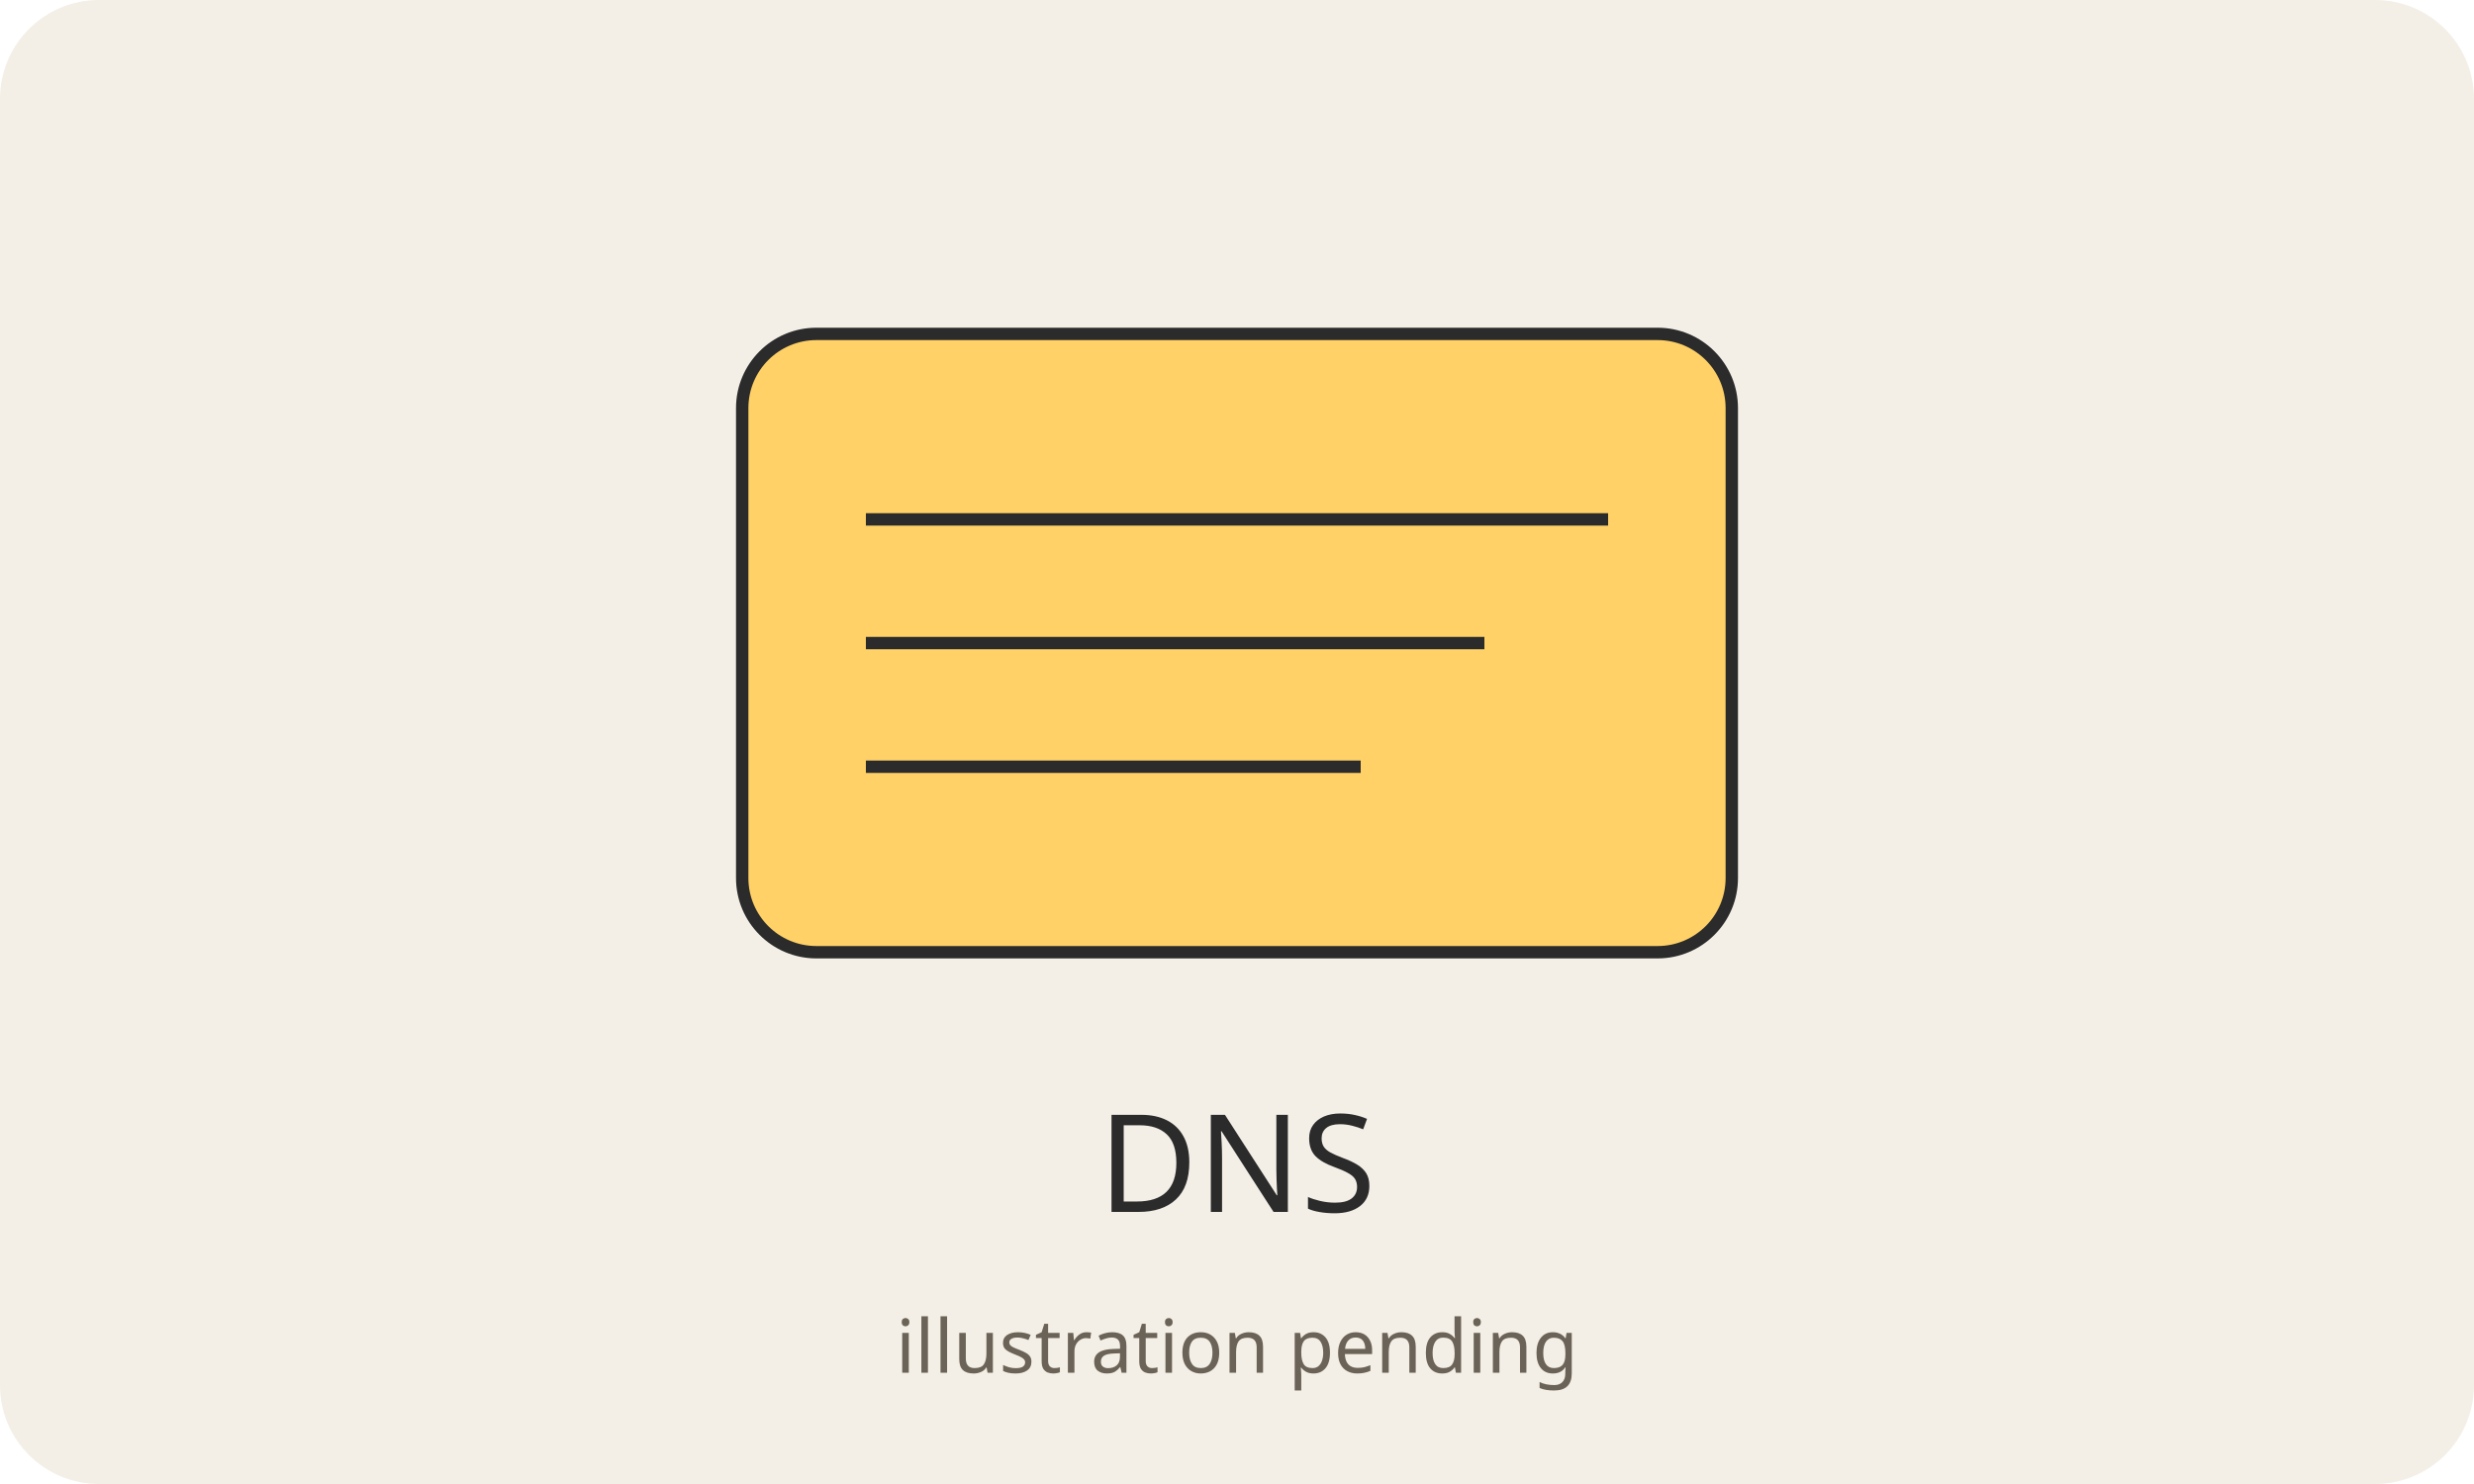
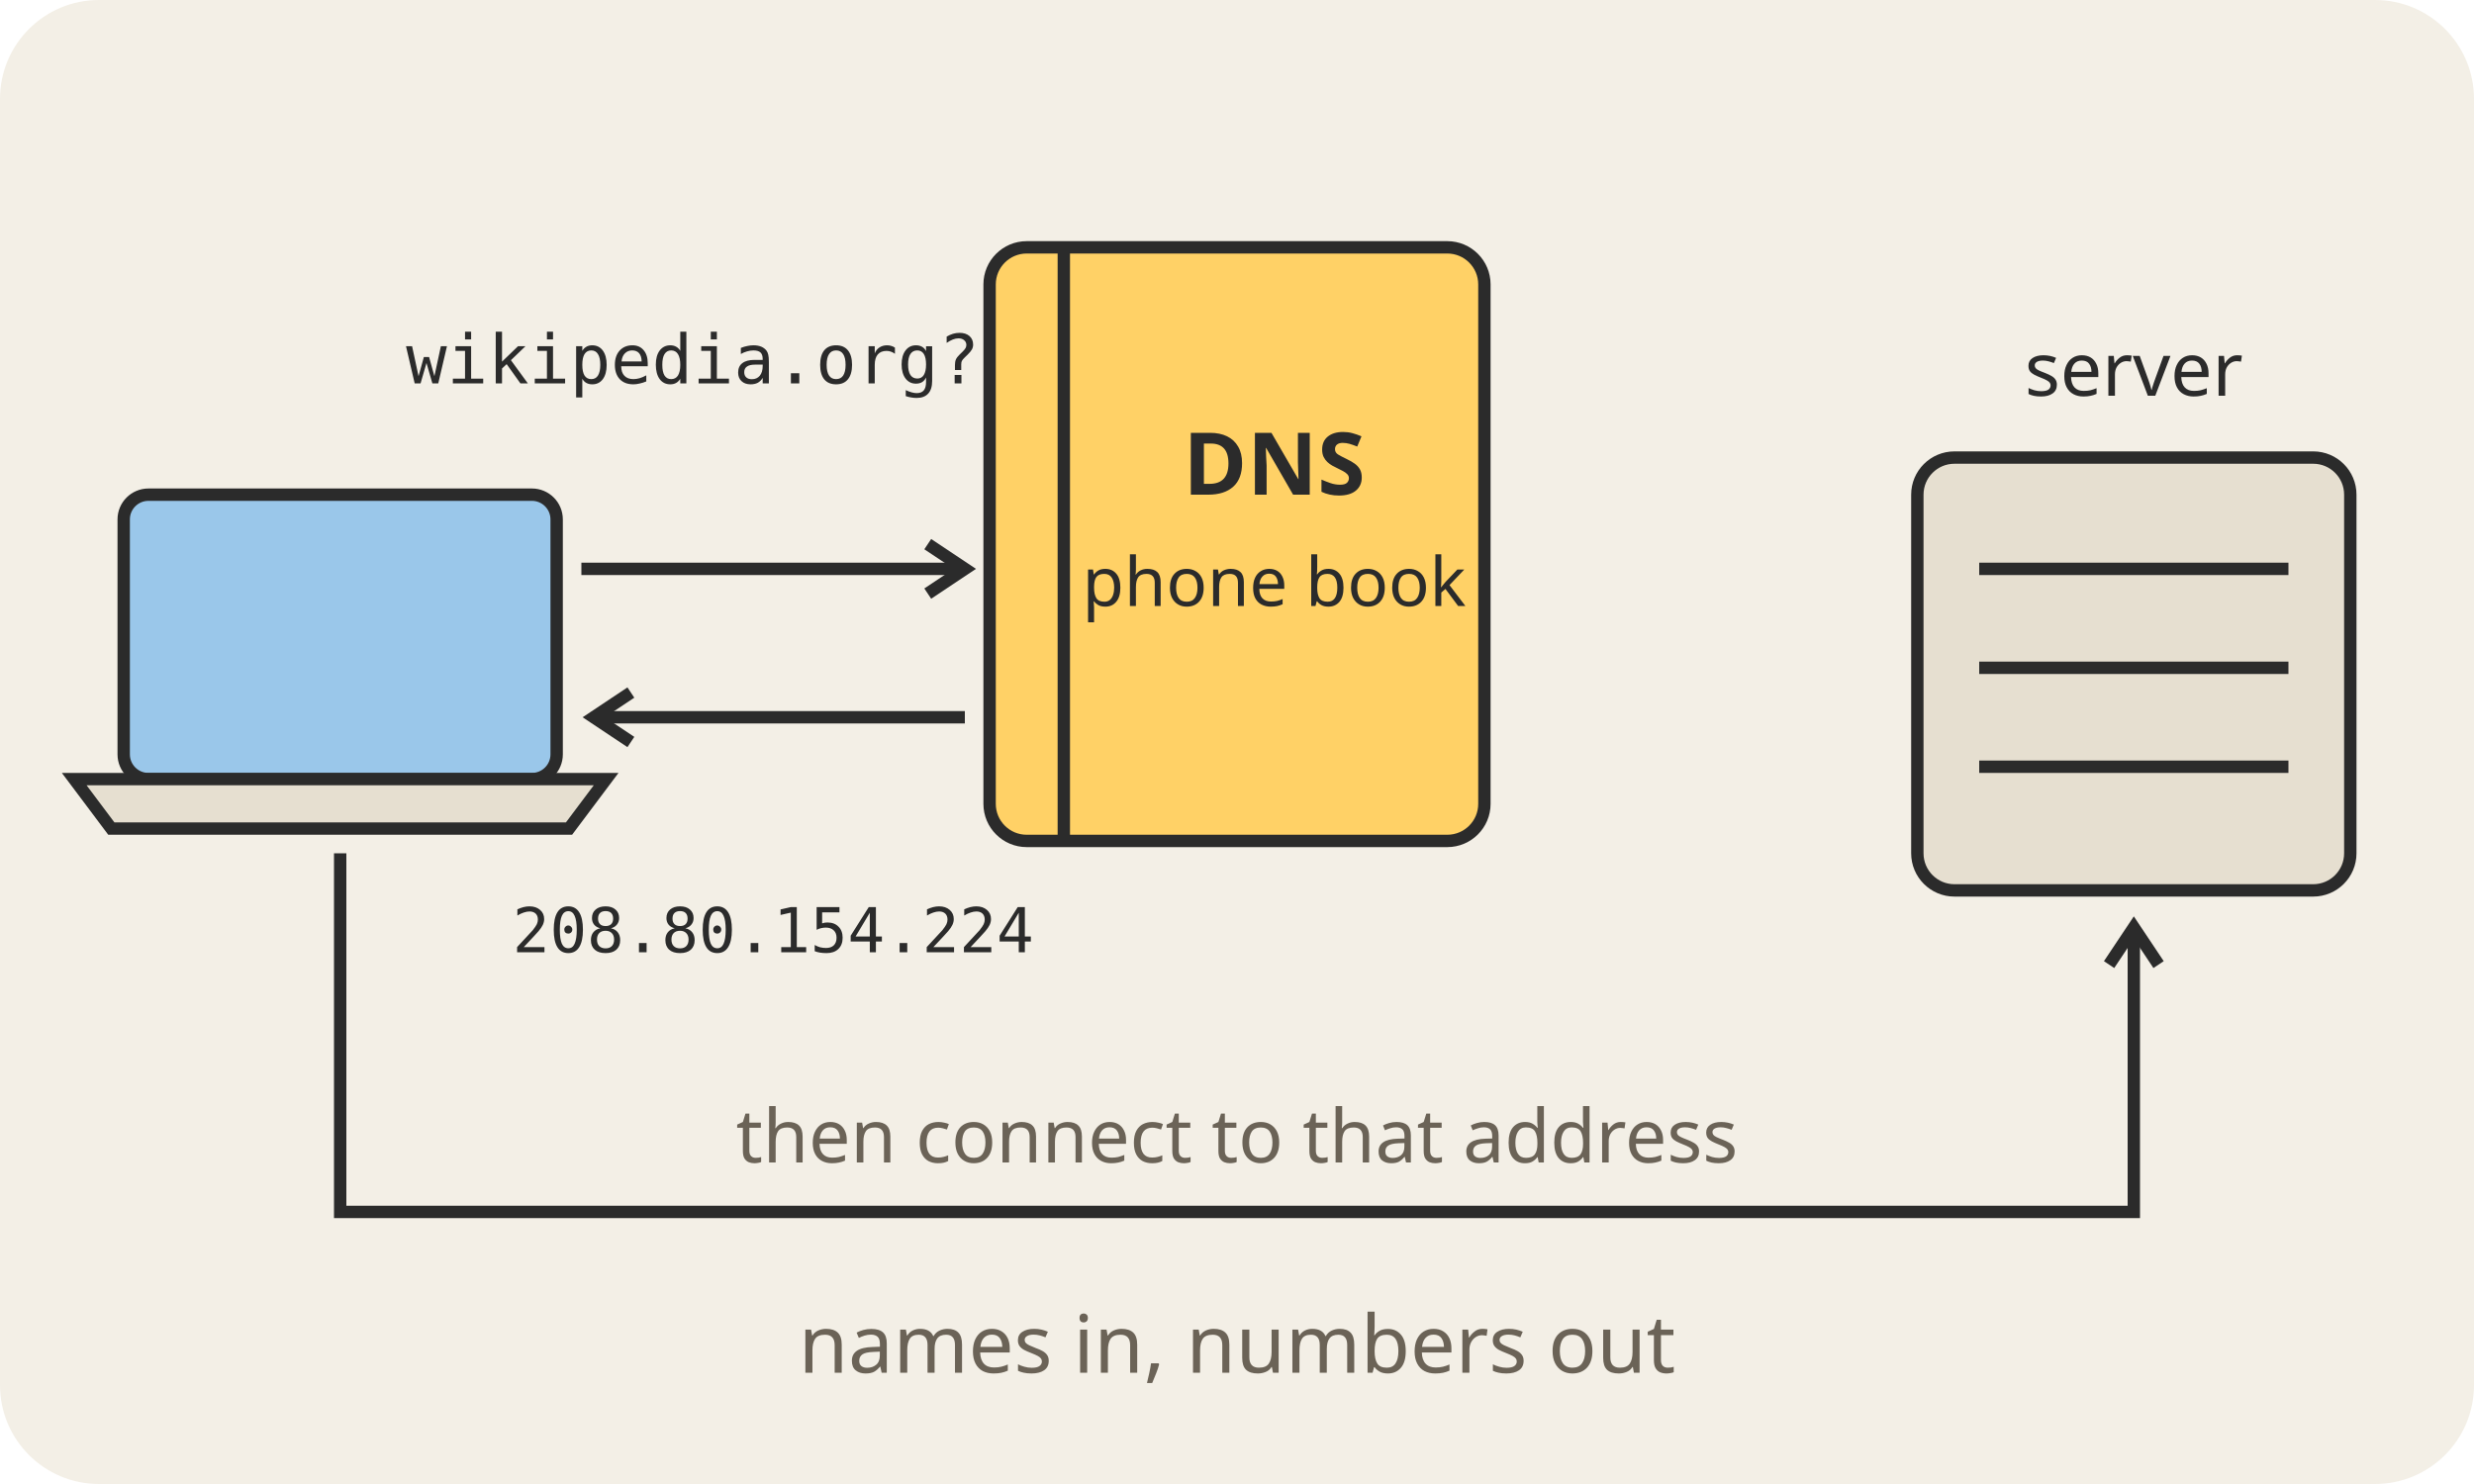
<svg xmlns="http://www.w3.org/2000/svg" viewBox="0 0 400 240" role="img">
  <rect width="400" height="240" rx="16" fill="#f3efe6" />
-   <rect x="120" y="54" width="160" height="100" rx="12" fill="#ffd166" stroke="#2b2b2b" stroke-width="2" />
-   <line x1="140" y1="84" x2="260" y2="84" stroke="#2b2b2b" stroke-width="2" />
-   <line x1="140" y1="104" x2="240" y2="104" stroke="#2b2b2b" stroke-width="2" />
-   <line x1="140" y1="124" x2="220" y2="124" stroke="#2b2b2b" stroke-width="2" />
-   <text x="200" y="196" text-anchor="middle" font-family="system-ui, sans-serif" font-size="22" fill="#2b2b2b">DNS</text>
-   <text x="200" y="222" text-anchor="middle" font-family="system-ui, sans-serif" font-size="12" fill="#6b6357">illustration pending</text>
+   <g stroke="#2b2b2b" stroke-width="2">
+     <rect x="20" y="80" width="70" height="46" rx="4" fill="#9ac7ea" />
+     <path d="M12 126 H98 L92 134 H18 Z" fill="#e6dfd0" />
+     <rect x="160" y="40" width="80" height="96" rx="6" fill="#ffd166" />
+     <path d="M172 40 V136" fill="none" />
+     <rect x="310" y="74" width="70" height="70" rx="6" fill="#e6dfd0" />
+     <path d="M320 92 H370 M320 108 H370 M320 124 H370" fill="none" />
+   </g>
+   <g stroke="#2b2b2b" stroke-width="2" fill="none">
+     <path d="M94 92 H156" />
+     <path d="M150 88 l6 4 -6 4" />
+     <path d="M156 116 H96" />
+     <path d="M102 112 l-6 4 6 4" />
+     <path d="M55 138 V196 H345 V150" />
+     <path d="M341 156 l4 -6 4 6" />
+   </g>
+   <g font-family="system-ui, sans-serif" fill="#2b2b2b" text-anchor="middle">
+     <text x="206" y="80" font-size="14" font-weight="bold">DNS</text>
+     <text x="206" y="98" font-size="11">phone book</text>
+     <text x="345" y="64" font-size="12">server</text>
+   </g>
+   <g font-family="ui-monospace, Menlo, monospace" font-size="11" fill="#2b2b2b" text-anchor="middle">
+     <text x="112" y="62">wikipedia.org?</text>
+   </g>
+   <text x="125" y="154" text-anchor="middle" font-family="ui-monospace, Menlo, monospace" font-size="10" fill="#2b2b2b">208.80.154.224</text>
+   <text x="200" y="188" text-anchor="middle" font-family="system-ui, sans-serif" font-size="12" fill="#6b6357">then connect to that address</text>
+   <text x="200" y="222" text-anchor="middle" font-family="system-ui, sans-serif" font-size="13" fill="#6b6357">names in, numbers out</text>
</svg>
